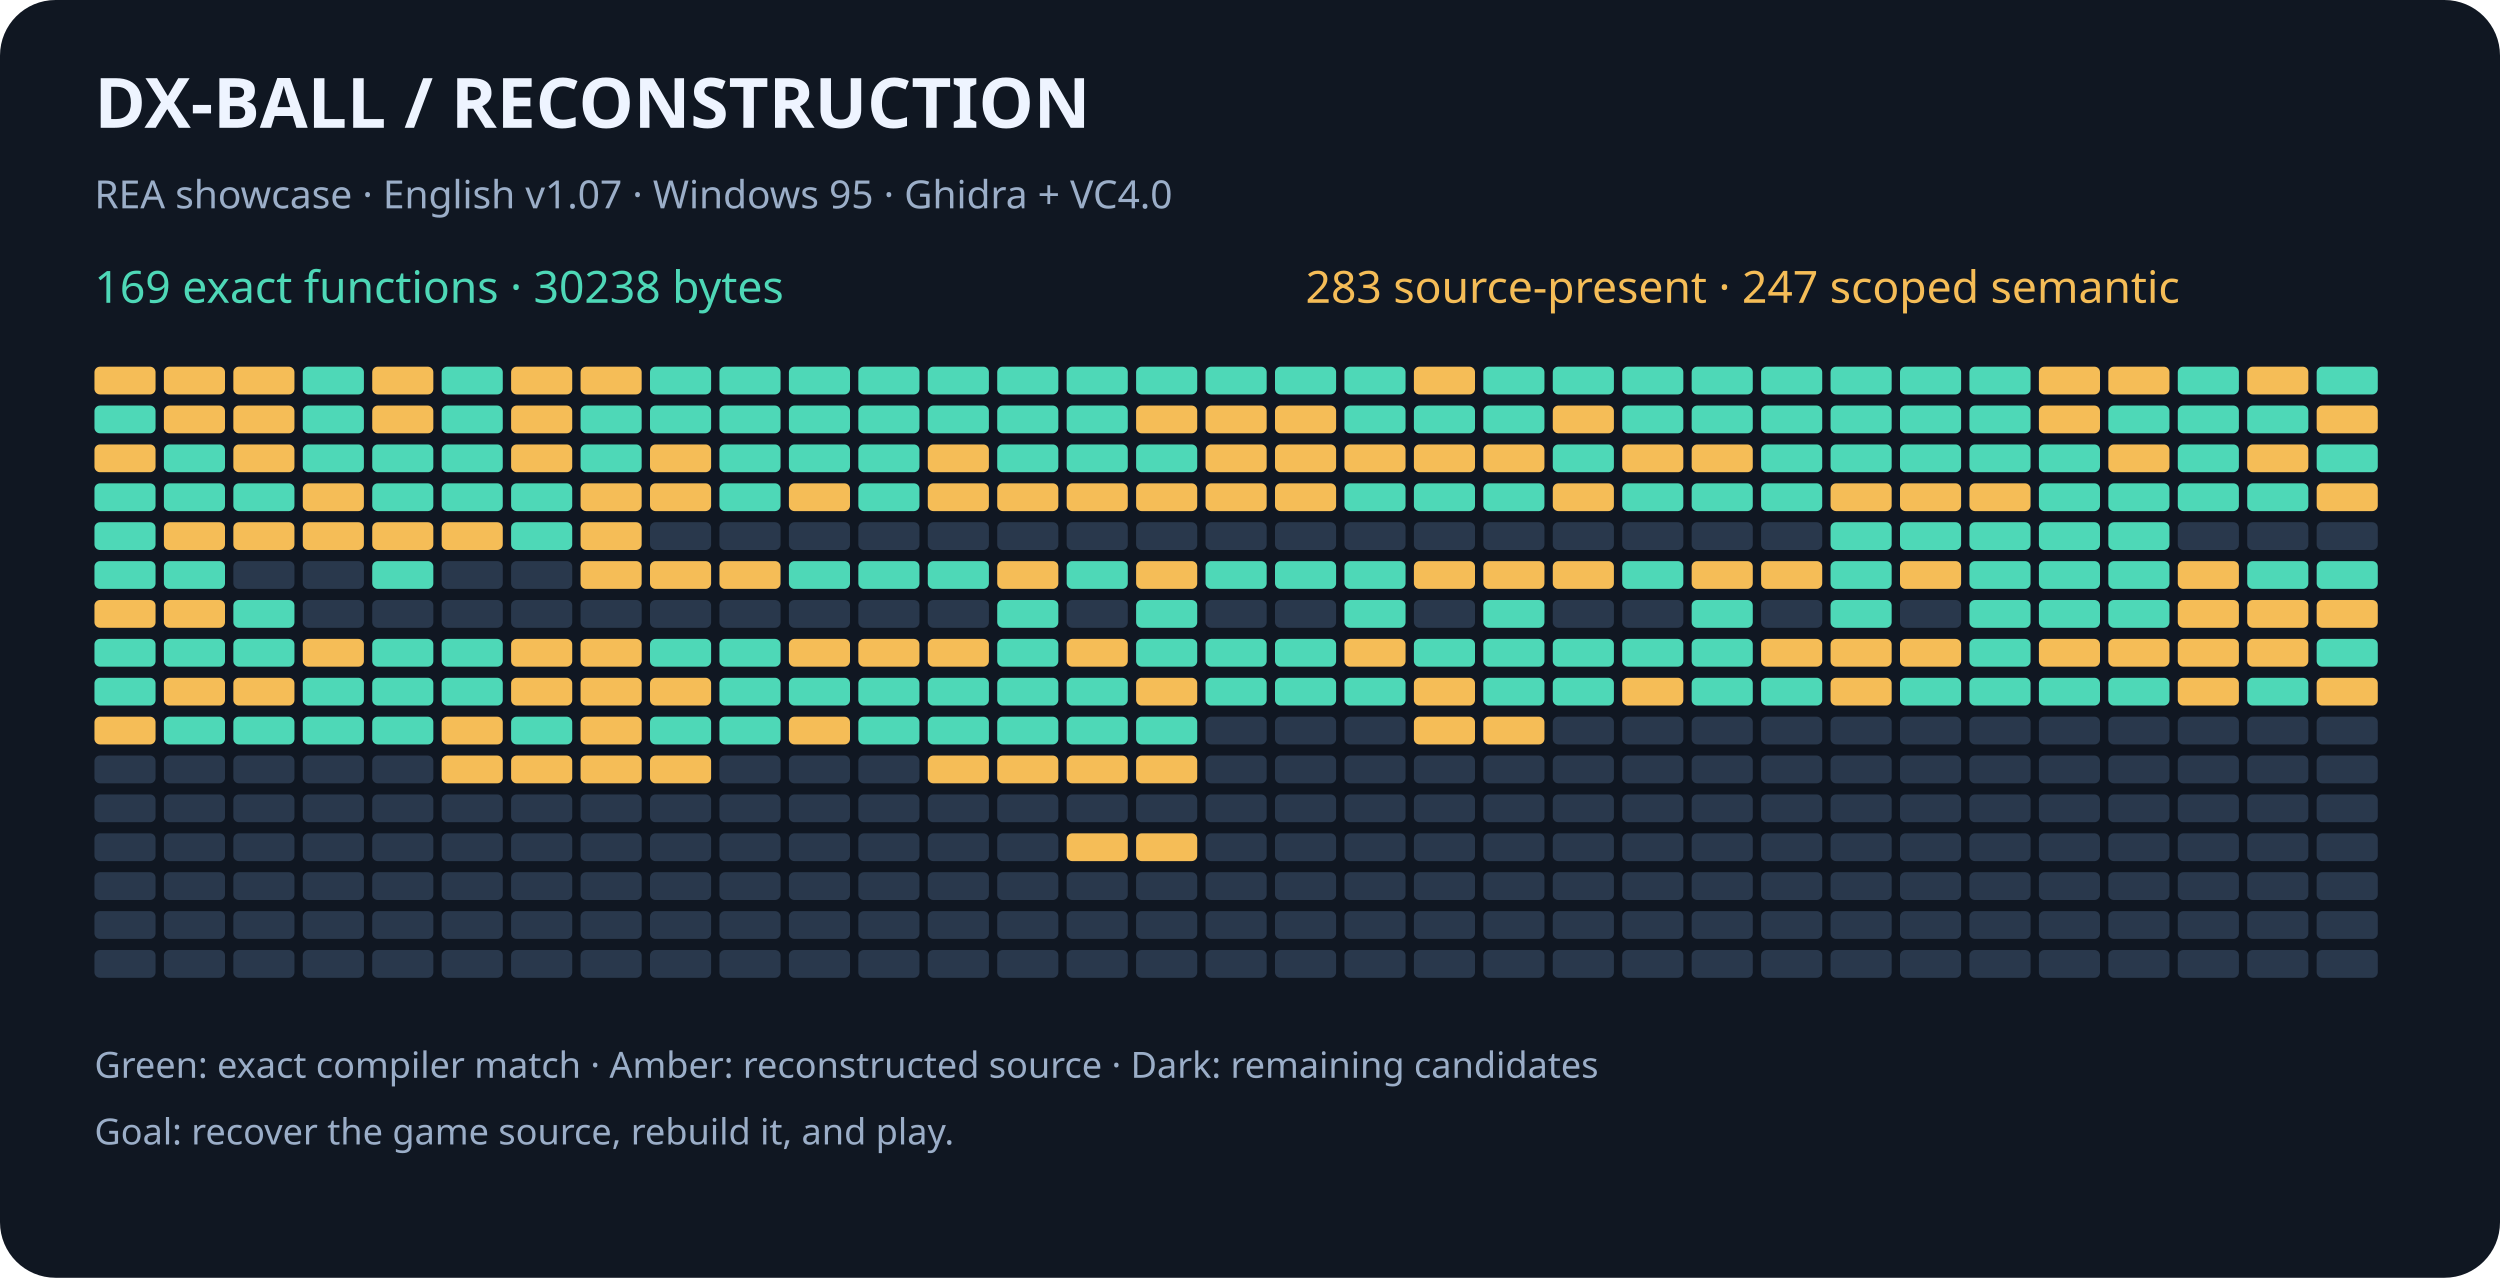
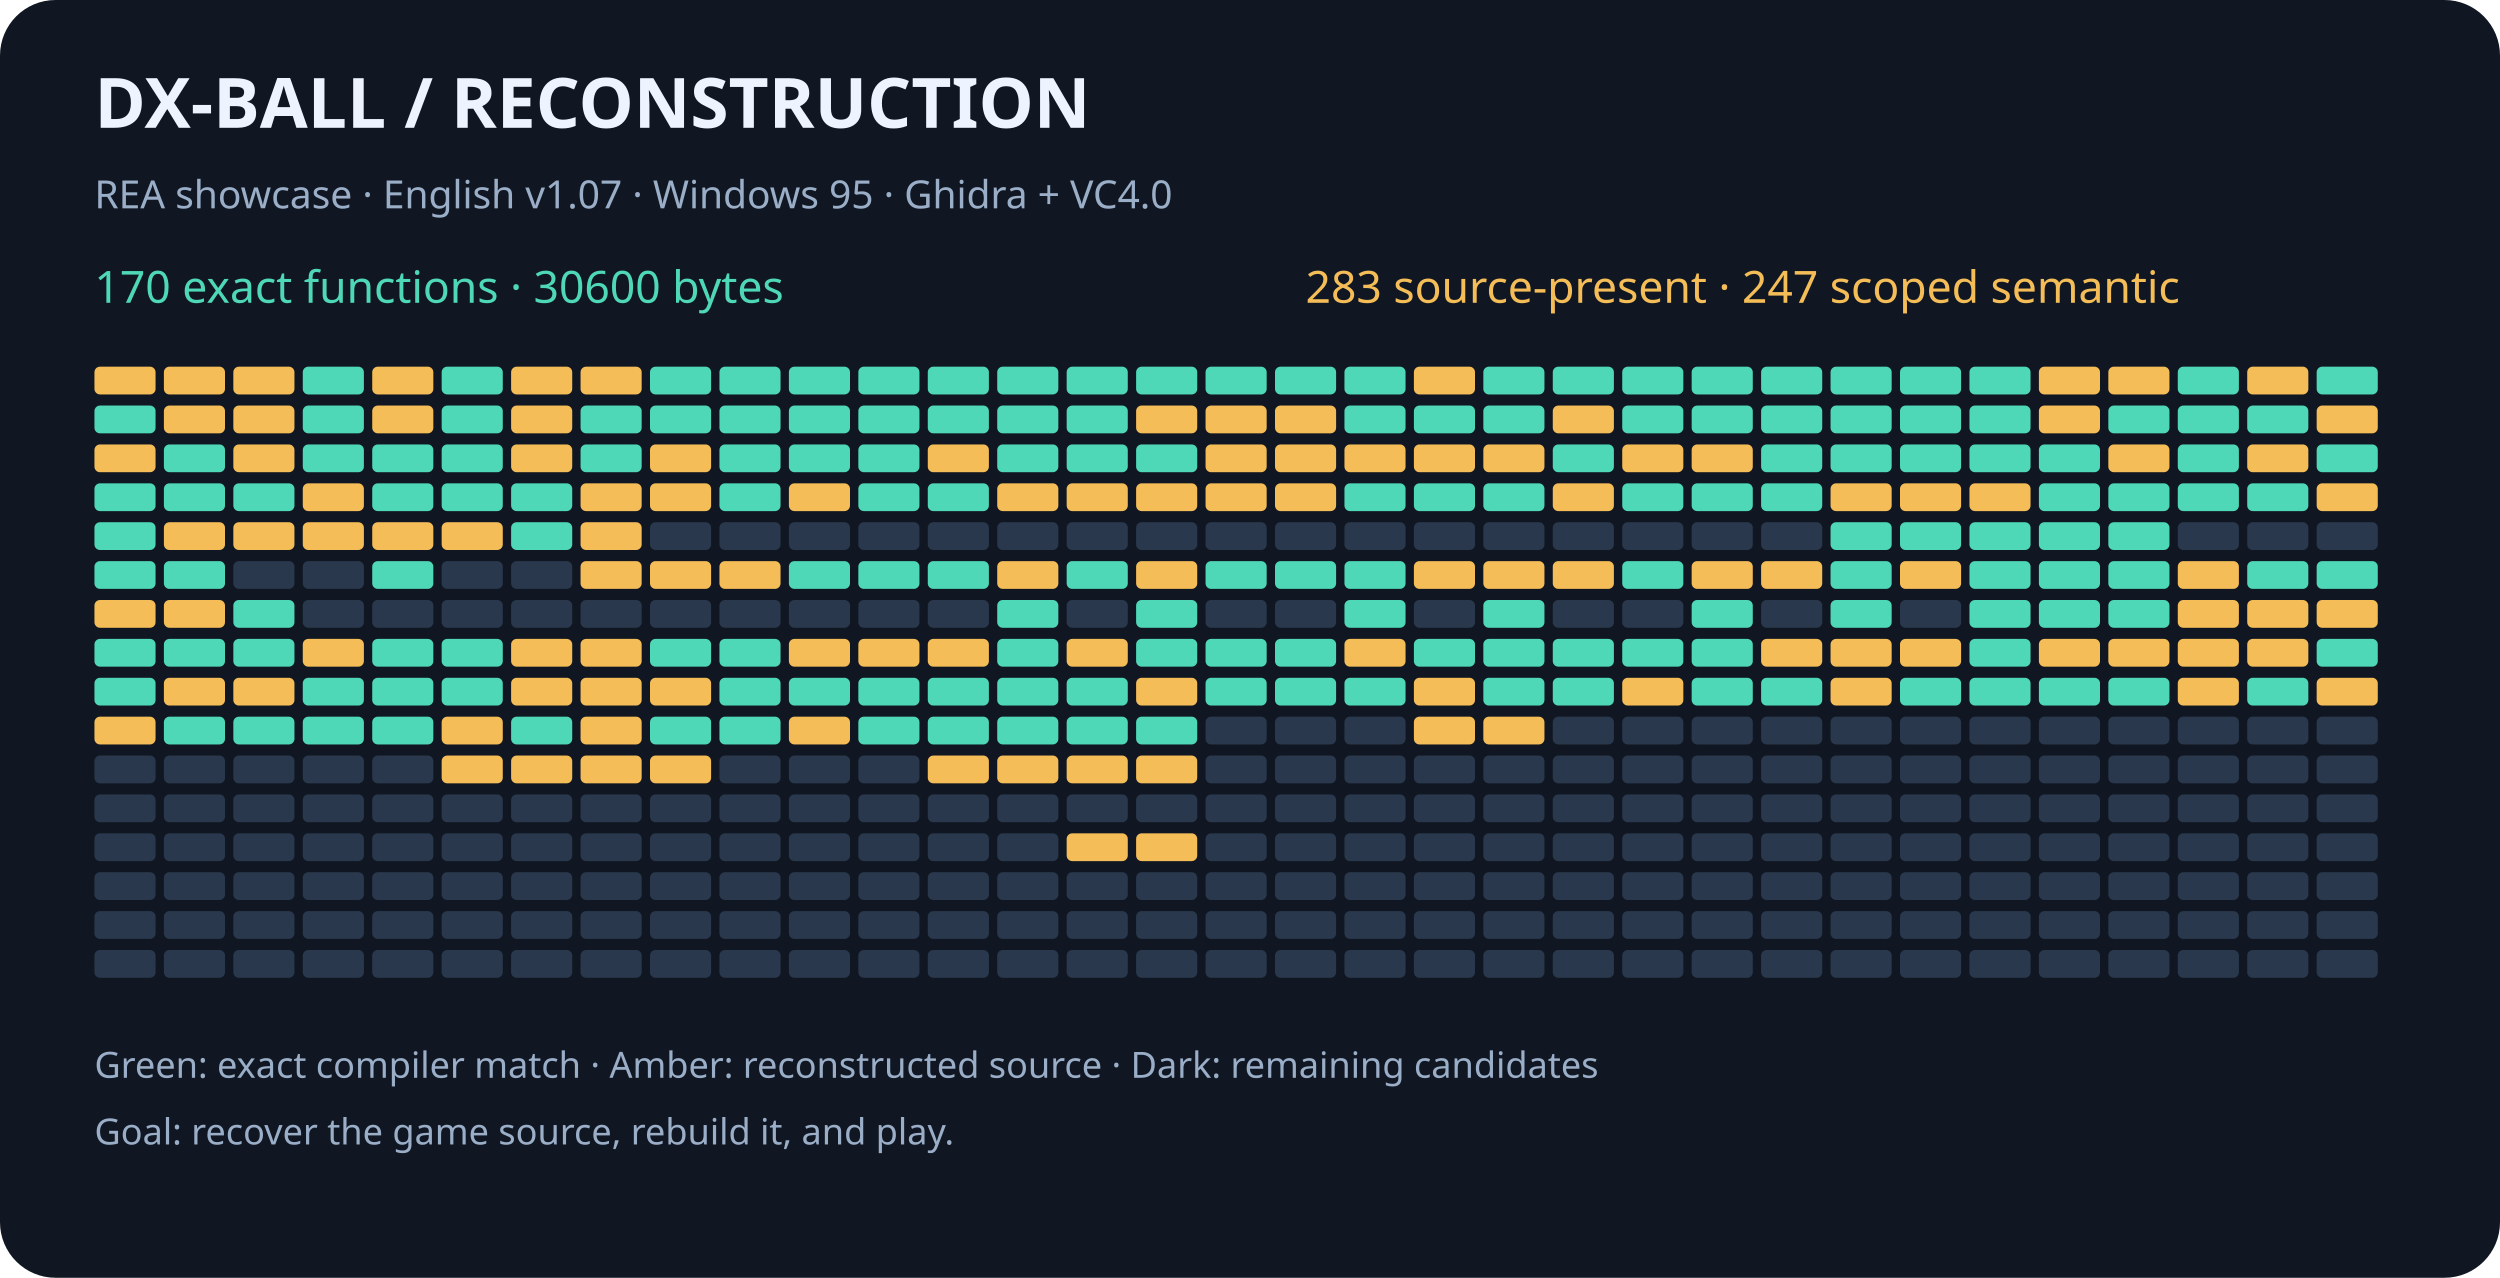
<svg xmlns="http://www.w3.org/2000/svg" width="900" height="460" viewBox="0 0 900 460" role="img" aria-labelledby="title desc">
  <rect width="900" height="460" rx="20" fill="#101722" />
  <g font-family="sans-serif">
    <text x="34" y="46" fill="#eef4ff" font-size="25" font-weight="bold">DX-BALL  /  RECONSTRUCTION</text>
    <text x="34" y="75" fill="#9baec8" font-size="14">REA showcase · English v1.07 · Windows 95 · Ghidra + VC4.0</text>
-     <text x="34" y="109" fill="#4ed8b7" font-size="16">169 exact functions · 30238 bytes</text>
+     <text x="34" y="109" fill="#4ed8b7" font-size="16">170 exact functions · 30600 bytes</text>
    <text x="470" y="109" fill="#f5bd57" font-size="16">283 source-present · 247 scoped semantic</text>
    <rect x="34" y="132" width="22" height="10" rx="2" fill="#f5bd57" />
    <rect x="59" y="132" width="22" height="10" rx="2" fill="#f5bd57" />
    <rect x="84" y="132" width="22" height="10" rx="2" fill="#f5bd57" />
    <rect x="109" y="132" width="22" height="10" rx="2" fill="#4ed8b7" />
    <rect x="134" y="132" width="22" height="10" rx="2" fill="#f5bd57" />
    <rect x="159" y="132" width="22" height="10" rx="2" fill="#4ed8b7" />
    <rect x="184" y="132" width="22" height="10" rx="2" fill="#f5bd57" />
    <rect x="209" y="132" width="22" height="10" rx="2" fill="#f5bd57" />
    <rect x="234" y="132" width="22" height="10" rx="2" fill="#4ed8b7" />
    <rect x="259" y="132" width="22" height="10" rx="2" fill="#4ed8b7" />
    <rect x="284" y="132" width="22" height="10" rx="2" fill="#4ed8b7" />
    <rect x="309" y="132" width="22" height="10" rx="2" fill="#4ed8b7" />
    <rect x="334" y="132" width="22" height="10" rx="2" fill="#4ed8b7" />
    <rect x="359" y="132" width="22" height="10" rx="2" fill="#4ed8b7" />
    <rect x="384" y="132" width="22" height="10" rx="2" fill="#4ed8b7" />
    <rect x="409" y="132" width="22" height="10" rx="2" fill="#4ed8b7" />
    <rect x="434" y="132" width="22" height="10" rx="2" fill="#4ed8b7" />
    <rect x="459" y="132" width="22" height="10" rx="2" fill="#4ed8b7" />
    <rect x="484" y="132" width="22" height="10" rx="2" fill="#4ed8b7" />
    <rect x="509" y="132" width="22" height="10" rx="2" fill="#f5bd57" />
    <rect x="534" y="132" width="22" height="10" rx="2" fill="#4ed8b7" />
    <rect x="559" y="132" width="22" height="10" rx="2" fill="#4ed8b7" />
    <rect x="584" y="132" width="22" height="10" rx="2" fill="#4ed8b7" />
    <rect x="609" y="132" width="22" height="10" rx="2" fill="#4ed8b7" />
    <rect x="634" y="132" width="22" height="10" rx="2" fill="#4ed8b7" />
    <rect x="659" y="132" width="22" height="10" rx="2" fill="#4ed8b7" />
    <rect x="684" y="132" width="22" height="10" rx="2" fill="#4ed8b7" />
    <rect x="709" y="132" width="22" height="10" rx="2" fill="#4ed8b7" />
    <rect x="734" y="132" width="22" height="10" rx="2" fill="#f5bd57" />
    <rect x="759" y="132" width="22" height="10" rx="2" fill="#f5bd57" />
    <rect x="784" y="132" width="22" height="10" rx="2" fill="#4ed8b7" />
    <rect x="809" y="132" width="22" height="10" rx="2" fill="#f5bd57" />
    <rect x="834" y="132" width="22" height="10" rx="2" fill="#4ed8b7" />
    <rect x="34" y="146" width="22" height="10" rx="2" fill="#4ed8b7" />
    <rect x="59" y="146" width="22" height="10" rx="2" fill="#f5bd57" />
    <rect x="84" y="146" width="22" height="10" rx="2" fill="#f5bd57" />
    <rect x="109" y="146" width="22" height="10" rx="2" fill="#4ed8b7" />
    <rect x="134" y="146" width="22" height="10" rx="2" fill="#f5bd57" />
    <rect x="159" y="146" width="22" height="10" rx="2" fill="#4ed8b7" />
    <rect x="184" y="146" width="22" height="10" rx="2" fill="#f5bd57" />
    <rect x="209" y="146" width="22" height="10" rx="2" fill="#4ed8b7" />
    <rect x="234" y="146" width="22" height="10" rx="2" fill="#4ed8b7" />
    <rect x="259" y="146" width="22" height="10" rx="2" fill="#4ed8b7" />
    <rect x="284" y="146" width="22" height="10" rx="2" fill="#4ed8b7" />
    <rect x="309" y="146" width="22" height="10" rx="2" fill="#4ed8b7" />
    <rect x="334" y="146" width="22" height="10" rx="2" fill="#4ed8b7" />
    <rect x="359" y="146" width="22" height="10" rx="2" fill="#4ed8b7" />
    <rect x="384" y="146" width="22" height="10" rx="2" fill="#4ed8b7" />
    <rect x="409" y="146" width="22" height="10" rx="2" fill="#f5bd57" />
    <rect x="434" y="146" width="22" height="10" rx="2" fill="#f5bd57" />
    <rect x="459" y="146" width="22" height="10" rx="2" fill="#f5bd57" />
    <rect x="484" y="146" width="22" height="10" rx="2" fill="#4ed8b7" />
    <rect x="509" y="146" width="22" height="10" rx="2" fill="#4ed8b7" />
    <rect x="534" y="146" width="22" height="10" rx="2" fill="#4ed8b7" />
    <rect x="559" y="146" width="22" height="10" rx="2" fill="#f5bd57" />
    <rect x="584" y="146" width="22" height="10" rx="2" fill="#4ed8b7" />
    <rect x="609" y="146" width="22" height="10" rx="2" fill="#4ed8b7" />
    <rect x="634" y="146" width="22" height="10" rx="2" fill="#4ed8b7" />
    <rect x="659" y="146" width="22" height="10" rx="2" fill="#4ed8b7" />
    <rect x="684" y="146" width="22" height="10" rx="2" fill="#4ed8b7" />
    <rect x="709" y="146" width="22" height="10" rx="2" fill="#4ed8b7" />
    <rect x="734" y="146" width="22" height="10" rx="2" fill="#f5bd57" />
    <rect x="759" y="146" width="22" height="10" rx="2" fill="#4ed8b7" />
    <rect x="784" y="146" width="22" height="10" rx="2" fill="#4ed8b7" />
    <rect x="809" y="146" width="22" height="10" rx="2" fill="#4ed8b7" />
    <rect x="834" y="146" width="22" height="10" rx="2" fill="#f5bd57" />
    <rect x="34" y="160" width="22" height="10" rx="2" fill="#f5bd57" />
    <rect x="59" y="160" width="22" height="10" rx="2" fill="#4ed8b7" />
    <rect x="84" y="160" width="22" height="10" rx="2" fill="#f5bd57" />
    <rect x="109" y="160" width="22" height="10" rx="2" fill="#4ed8b7" />
    <rect x="134" y="160" width="22" height="10" rx="2" fill="#4ed8b7" />
    <rect x="159" y="160" width="22" height="10" rx="2" fill="#4ed8b7" />
    <rect x="184" y="160" width="22" height="10" rx="2" fill="#f5bd57" />
    <rect x="209" y="160" width="22" height="10" rx="2" fill="#4ed8b7" />
    <rect x="234" y="160" width="22" height="10" rx="2" fill="#f5bd57" />
    <rect x="259" y="160" width="22" height="10" rx="2" fill="#4ed8b7" />
    <rect x="284" y="160" width="22" height="10" rx="2" fill="#4ed8b7" />
    <rect x="309" y="160" width="22" height="10" rx="2" fill="#4ed8b7" />
    <rect x="334" y="160" width="22" height="10" rx="2" fill="#f5bd57" />
    <rect x="359" y="160" width="22" height="10" rx="2" fill="#4ed8b7" />
    <rect x="384" y="160" width="22" height="10" rx="2" fill="#4ed8b7" />
    <rect x="409" y="160" width="22" height="10" rx="2" fill="#4ed8b7" />
    <rect x="434" y="160" width="22" height="10" rx="2" fill="#f5bd57" />
    <rect x="459" y="160" width="22" height="10" rx="2" fill="#f5bd57" />
    <rect x="484" y="160" width="22" height="10" rx="2" fill="#f5bd57" />
    <rect x="509" y="160" width="22" height="10" rx="2" fill="#f5bd57" />
    <rect x="534" y="160" width="22" height="10" rx="2" fill="#f5bd57" />
    <rect x="559" y="160" width="22" height="10" rx="2" fill="#4ed8b7" />
    <rect x="584" y="160" width="22" height="10" rx="2" fill="#f5bd57" />
    <rect x="609" y="160" width="22" height="10" rx="2" fill="#f5bd57" />
    <rect x="634" y="160" width="22" height="10" rx="2" fill="#4ed8b7" />
    <rect x="659" y="160" width="22" height="10" rx="2" fill="#4ed8b7" />
    <rect x="684" y="160" width="22" height="10" rx="2" fill="#4ed8b7" />
    <rect x="709" y="160" width="22" height="10" rx="2" fill="#4ed8b7" />
    <rect x="734" y="160" width="22" height="10" rx="2" fill="#4ed8b7" />
    <rect x="759" y="160" width="22" height="10" rx="2" fill="#f5bd57" />
    <rect x="784" y="160" width="22" height="10" rx="2" fill="#4ed8b7" />
    <rect x="809" y="160" width="22" height="10" rx="2" fill="#f5bd57" />
    <rect x="834" y="160" width="22" height="10" rx="2" fill="#4ed8b7" />
    <rect x="34" y="174" width="22" height="10" rx="2" fill="#4ed8b7" />
    <rect x="59" y="174" width="22" height="10" rx="2" fill="#4ed8b7" />
    <rect x="84" y="174" width="22" height="10" rx="2" fill="#4ed8b7" />
    <rect x="109" y="174" width="22" height="10" rx="2" fill="#f5bd57" />
    <rect x="134" y="174" width="22" height="10" rx="2" fill="#4ed8b7" />
    <rect x="159" y="174" width="22" height="10" rx="2" fill="#4ed8b7" />
    <rect x="184" y="174" width="22" height="10" rx="2" fill="#4ed8b7" />
    <rect x="209" y="174" width="22" height="10" rx="2" fill="#f5bd57" />
    <rect x="234" y="174" width="22" height="10" rx="2" fill="#f5bd57" />
    <rect x="259" y="174" width="22" height="10" rx="2" fill="#4ed8b7" />
    <rect x="284" y="174" width="22" height="10" rx="2" fill="#f5bd57" />
    <rect x="309" y="174" width="22" height="10" rx="2" fill="#4ed8b7" />
-     <rect x="334" y="174" width="22" height="10" rx="2" fill="#f5bd57" />
+     <rect x="334" y="174" width="22" height="10" rx="2" fill="#4ed8b7" />
    <rect x="359" y="174" width="22" height="10" rx="2" fill="#f5bd57" />
    <rect x="384" y="174" width="22" height="10" rx="2" fill="#f5bd57" />
    <rect x="409" y="174" width="22" height="10" rx="2" fill="#f5bd57" />
    <rect x="434" y="174" width="22" height="10" rx="2" fill="#f5bd57" />
    <rect x="459" y="174" width="22" height="10" rx="2" fill="#f5bd57" />
    <rect x="484" y="174" width="22" height="10" rx="2" fill="#4ed8b7" />
    <rect x="509" y="174" width="22" height="10" rx="2" fill="#4ed8b7" />
    <rect x="534" y="174" width="22" height="10" rx="2" fill="#4ed8b7" />
    <rect x="559" y="174" width="22" height="10" rx="2" fill="#f5bd57" />
    <rect x="584" y="174" width="22" height="10" rx="2" fill="#4ed8b7" />
    <rect x="609" y="174" width="22" height="10" rx="2" fill="#4ed8b7" />
    <rect x="634" y="174" width="22" height="10" rx="2" fill="#4ed8b7" />
    <rect x="659" y="174" width="22" height="10" rx="2" fill="#f5bd57" />
    <rect x="684" y="174" width="22" height="10" rx="2" fill="#f5bd57" />
    <rect x="709" y="174" width="22" height="10" rx="2" fill="#f5bd57" />
    <rect x="734" y="174" width="22" height="10" rx="2" fill="#4ed8b7" />
    <rect x="759" y="174" width="22" height="10" rx="2" fill="#4ed8b7" />
    <rect x="784" y="174" width="22" height="10" rx="2" fill="#4ed8b7" />
    <rect x="809" y="174" width="22" height="10" rx="2" fill="#4ed8b7" />
    <rect x="834" y="174" width="22" height="10" rx="2" fill="#f5bd57" />
    <rect x="34" y="188" width="22" height="10" rx="2" fill="#4ed8b7" />
    <rect x="59" y="188" width="22" height="10" rx="2" fill="#f5bd57" />
    <rect x="84" y="188" width="22" height="10" rx="2" fill="#f5bd57" />
    <rect x="109" y="188" width="22" height="10" rx="2" fill="#f5bd57" />
    <rect x="134" y="188" width="22" height="10" rx="2" fill="#f5bd57" />
    <rect x="159" y="188" width="22" height="10" rx="2" fill="#f5bd57" />
    <rect x="184" y="188" width="22" height="10" rx="2" fill="#4ed8b7" />
    <rect x="209" y="188" width="22" height="10" rx="2" fill="#f5bd57" />
    <rect x="234" y="188" width="22" height="10" rx="2" fill="#29384c" />
    <rect x="259" y="188" width="22" height="10" rx="2" fill="#29384c" />
    <rect x="284" y="188" width="22" height="10" rx="2" fill="#29384c" />
    <rect x="309" y="188" width="22" height="10" rx="2" fill="#29384c" />
    <rect x="334" y="188" width="22" height="10" rx="2" fill="#29384c" />
    <rect x="359" y="188" width="22" height="10" rx="2" fill="#29384c" />
    <rect x="384" y="188" width="22" height="10" rx="2" fill="#29384c" />
    <rect x="409" y="188" width="22" height="10" rx="2" fill="#29384c" />
    <rect x="434" y="188" width="22" height="10" rx="2" fill="#29384c" />
    <rect x="459" y="188" width="22" height="10" rx="2" fill="#29384c" />
    <rect x="484" y="188" width="22" height="10" rx="2" fill="#29384c" />
    <rect x="509" y="188" width="22" height="10" rx="2" fill="#29384c" />
    <rect x="534" y="188" width="22" height="10" rx="2" fill="#29384c" />
    <rect x="559" y="188" width="22" height="10" rx="2" fill="#29384c" />
    <rect x="584" y="188" width="22" height="10" rx="2" fill="#29384c" />
    <rect x="609" y="188" width="22" height="10" rx="2" fill="#29384c" />
    <rect x="634" y="188" width="22" height="10" rx="2" fill="#29384c" />
    <rect x="659" y="188" width="22" height="10" rx="2" fill="#4ed8b7" />
    <rect x="684" y="188" width="22" height="10" rx="2" fill="#4ed8b7" />
    <rect x="709" y="188" width="22" height="10" rx="2" fill="#4ed8b7" />
    <rect x="734" y="188" width="22" height="10" rx="2" fill="#4ed8b7" />
    <rect x="759" y="188" width="22" height="10" rx="2" fill="#4ed8b7" />
    <rect x="784" y="188" width="22" height="10" rx="2" fill="#29384c" />
    <rect x="809" y="188" width="22" height="10" rx="2" fill="#29384c" />
    <rect x="834" y="188" width="22" height="10" rx="2" fill="#29384c" />
    <rect x="34" y="202" width="22" height="10" rx="2" fill="#4ed8b7" />
    <rect x="59" y="202" width="22" height="10" rx="2" fill="#4ed8b7" />
    <rect x="84" y="202" width="22" height="10" rx="2" fill="#29384c" />
    <rect x="109" y="202" width="22" height="10" rx="2" fill="#29384c" />
    <rect x="134" y="202" width="22" height="10" rx="2" fill="#4ed8b7" />
    <rect x="159" y="202" width="22" height="10" rx="2" fill="#29384c" />
    <rect x="184" y="202" width="22" height="10" rx="2" fill="#29384c" />
    <rect x="209" y="202" width="22" height="10" rx="2" fill="#f5bd57" />
    <rect x="234" y="202" width="22" height="10" rx="2" fill="#f5bd57" />
    <rect x="259" y="202" width="22" height="10" rx="2" fill="#f5bd57" />
    <rect x="284" y="202" width="22" height="10" rx="2" fill="#4ed8b7" />
    <rect x="309" y="202" width="22" height="10" rx="2" fill="#4ed8b7" />
    <rect x="334" y="202" width="22" height="10" rx="2" fill="#4ed8b7" />
    <rect x="359" y="202" width="22" height="10" rx="2" fill="#f5bd57" />
    <rect x="384" y="202" width="22" height="10" rx="2" fill="#4ed8b7" />
    <rect x="409" y="202" width="22" height="10" rx="2" fill="#f5bd57" />
    <rect x="434" y="202" width="22" height="10" rx="2" fill="#4ed8b7" />
    <rect x="459" y="202" width="22" height="10" rx="2" fill="#4ed8b7" />
    <rect x="484" y="202" width="22" height="10" rx="2" fill="#4ed8b7" />
    <rect x="509" y="202" width="22" height="10" rx="2" fill="#f5bd57" />
    <rect x="534" y="202" width="22" height="10" rx="2" fill="#f5bd57" />
    <rect x="559" y="202" width="22" height="10" rx="2" fill="#f5bd57" />
    <rect x="584" y="202" width="22" height="10" rx="2" fill="#4ed8b7" />
    <rect x="609" y="202" width="22" height="10" rx="2" fill="#f5bd57" />
    <rect x="634" y="202" width="22" height="10" rx="2" fill="#f5bd57" />
    <rect x="659" y="202" width="22" height="10" rx="2" fill="#4ed8b7" />
    <rect x="684" y="202" width="22" height="10" rx="2" fill="#f5bd57" />
    <rect x="709" y="202" width="22" height="10" rx="2" fill="#4ed8b7" />
    <rect x="734" y="202" width="22" height="10" rx="2" fill="#4ed8b7" />
    <rect x="759" y="202" width="22" height="10" rx="2" fill="#4ed8b7" />
    <rect x="784" y="202" width="22" height="10" rx="2" fill="#f5bd57" />
    <rect x="809" y="202" width="22" height="10" rx="2" fill="#4ed8b7" />
    <rect x="834" y="202" width="22" height="10" rx="2" fill="#4ed8b7" />
    <rect x="34" y="216" width="22" height="10" rx="2" fill="#f5bd57" />
    <rect x="59" y="216" width="22" height="10" rx="2" fill="#f5bd57" />
    <rect x="84" y="216" width="22" height="10" rx="2" fill="#4ed8b7" />
    <rect x="109" y="216" width="22" height="10" rx="2" fill="#29384c" />
    <rect x="134" y="216" width="22" height="10" rx="2" fill="#29384c" />
    <rect x="159" y="216" width="22" height="10" rx="2" fill="#29384c" />
    <rect x="184" y="216" width="22" height="10" rx="2" fill="#29384c" />
    <rect x="209" y="216" width="22" height="10" rx="2" fill="#29384c" />
    <rect x="234" y="216" width="22" height="10" rx="2" fill="#29384c" />
    <rect x="259" y="216" width="22" height="10" rx="2" fill="#29384c" />
    <rect x="284" y="216" width="22" height="10" rx="2" fill="#29384c" />
    <rect x="309" y="216" width="22" height="10" rx="2" fill="#29384c" />
    <rect x="334" y="216" width="22" height="10" rx="2" fill="#29384c" />
    <rect x="359" y="216" width="22" height="10" rx="2" fill="#4ed8b7" />
    <rect x="384" y="216" width="22" height="10" rx="2" fill="#29384c" />
    <rect x="409" y="216" width="22" height="10" rx="2" fill="#4ed8b7" />
    <rect x="434" y="216" width="22" height="10" rx="2" fill="#29384c" />
    <rect x="459" y="216" width="22" height="10" rx="2" fill="#29384c" />
    <rect x="484" y="216" width="22" height="10" rx="2" fill="#4ed8b7" />
    <rect x="509" y="216" width="22" height="10" rx="2" fill="#29384c" />
    <rect x="534" y="216" width="22" height="10" rx="2" fill="#4ed8b7" />
    <rect x="559" y="216" width="22" height="10" rx="2" fill="#29384c" />
    <rect x="584" y="216" width="22" height="10" rx="2" fill="#29384c" />
    <rect x="609" y="216" width="22" height="10" rx="2" fill="#4ed8b7" />
    <rect x="634" y="216" width="22" height="10" rx="2" fill="#29384c" />
    <rect x="659" y="216" width="22" height="10" rx="2" fill="#4ed8b7" />
    <rect x="684" y="216" width="22" height="10" rx="2" fill="#29384c" />
    <rect x="709" y="216" width="22" height="10" rx="2" fill="#4ed8b7" />
    <rect x="734" y="216" width="22" height="10" rx="2" fill="#4ed8b7" />
    <rect x="759" y="216" width="22" height="10" rx="2" fill="#4ed8b7" />
    <rect x="784" y="216" width="22" height="10" rx="2" fill="#f5bd57" />
    <rect x="809" y="216" width="22" height="10" rx="2" fill="#f5bd57" />
    <rect x="834" y="216" width="22" height="10" rx="2" fill="#f5bd57" />
    <rect x="34" y="230" width="22" height="10" rx="2" fill="#4ed8b7" />
    <rect x="59" y="230" width="22" height="10" rx="2" fill="#4ed8b7" />
    <rect x="84" y="230" width="22" height="10" rx="2" fill="#4ed8b7" />
    <rect x="109" y="230" width="22" height="10" rx="2" fill="#f5bd57" />
    <rect x="134" y="230" width="22" height="10" rx="2" fill="#4ed8b7" />
    <rect x="159" y="230" width="22" height="10" rx="2" fill="#4ed8b7" />
    <rect x="184" y="230" width="22" height="10" rx="2" fill="#f5bd57" />
    <rect x="209" y="230" width="22" height="10" rx="2" fill="#f5bd57" />
    <rect x="234" y="230" width="22" height="10" rx="2" fill="#4ed8b7" />
    <rect x="259" y="230" width="22" height="10" rx="2" fill="#4ed8b7" />
    <rect x="284" y="230" width="22" height="10" rx="2" fill="#f5bd57" />
    <rect x="309" y="230" width="22" height="10" rx="2" fill="#f5bd57" />
    <rect x="334" y="230" width="22" height="10" rx="2" fill="#f5bd57" />
    <rect x="359" y="230" width="22" height="10" rx="2" fill="#4ed8b7" />
    <rect x="384" y="230" width="22" height="10" rx="2" fill="#f5bd57" />
    <rect x="409" y="230" width="22" height="10" rx="2" fill="#4ed8b7" />
    <rect x="434" y="230" width="22" height="10" rx="2" fill="#4ed8b7" />
    <rect x="459" y="230" width="22" height="10" rx="2" fill="#4ed8b7" />
    <rect x="484" y="230" width="22" height="10" rx="2" fill="#f5bd57" />
    <rect x="509" y="230" width="22" height="10" rx="2" fill="#4ed8b7" />
    <rect x="534" y="230" width="22" height="10" rx="2" fill="#4ed8b7" />
    <rect x="559" y="230" width="22" height="10" rx="2" fill="#4ed8b7" />
    <rect x="584" y="230" width="22" height="10" rx="2" fill="#4ed8b7" />
    <rect x="609" y="230" width="22" height="10" rx="2" fill="#4ed8b7" />
    <rect x="634" y="230" width="22" height="10" rx="2" fill="#f5bd57" />
    <rect x="659" y="230" width="22" height="10" rx="2" fill="#f5bd57" />
    <rect x="684" y="230" width="22" height="10" rx="2" fill="#f5bd57" />
    <rect x="709" y="230" width="22" height="10" rx="2" fill="#4ed8b7" />
    <rect x="734" y="230" width="22" height="10" rx="2" fill="#f5bd57" />
    <rect x="759" y="230" width="22" height="10" rx="2" fill="#f5bd57" />
    <rect x="784" y="230" width="22" height="10" rx="2" fill="#f5bd57" />
    <rect x="809" y="230" width="22" height="10" rx="2" fill="#f5bd57" />
    <rect x="834" y="230" width="22" height="10" rx="2" fill="#4ed8b7" />
    <rect x="34" y="244" width="22" height="10" rx="2" fill="#4ed8b7" />
    <rect x="59" y="244" width="22" height="10" rx="2" fill="#f5bd57" />
    <rect x="84" y="244" width="22" height="10" rx="2" fill="#f5bd57" />
    <rect x="109" y="244" width="22" height="10" rx="2" fill="#4ed8b7" />
    <rect x="134" y="244" width="22" height="10" rx="2" fill="#4ed8b7" />
    <rect x="159" y="244" width="22" height="10" rx="2" fill="#4ed8b7" />
    <rect x="184" y="244" width="22" height="10" rx="2" fill="#f5bd57" />
    <rect x="209" y="244" width="22" height="10" rx="2" fill="#f5bd57" />
    <rect x="234" y="244" width="22" height="10" rx="2" fill="#f5bd57" />
    <rect x="259" y="244" width="22" height="10" rx="2" fill="#4ed8b7" />
    <rect x="284" y="244" width="22" height="10" rx="2" fill="#4ed8b7" />
    <rect x="309" y="244" width="22" height="10" rx="2" fill="#4ed8b7" />
    <rect x="334" y="244" width="22" height="10" rx="2" fill="#4ed8b7" />
    <rect x="359" y="244" width="22" height="10" rx="2" fill="#4ed8b7" />
    <rect x="384" y="244" width="22" height="10" rx="2" fill="#4ed8b7" />
    <rect x="409" y="244" width="22" height="10" rx="2" fill="#f5bd57" />
    <rect x="434" y="244" width="22" height="10" rx="2" fill="#4ed8b7" />
    <rect x="459" y="244" width="22" height="10" rx="2" fill="#4ed8b7" />
    <rect x="484" y="244" width="22" height="10" rx="2" fill="#4ed8b7" />
    <rect x="509" y="244" width="22" height="10" rx="2" fill="#f5bd57" />
    <rect x="534" y="244" width="22" height="10" rx="2" fill="#4ed8b7" />
    <rect x="559" y="244" width="22" height="10" rx="2" fill="#4ed8b7" />
    <rect x="584" y="244" width="22" height="10" rx="2" fill="#f5bd57" />
    <rect x="609" y="244" width="22" height="10" rx="2" fill="#4ed8b7" />
    <rect x="634" y="244" width="22" height="10" rx="2" fill="#4ed8b7" />
    <rect x="659" y="244" width="22" height="10" rx="2" fill="#f5bd57" />
    <rect x="684" y="244" width="22" height="10" rx="2" fill="#4ed8b7" />
    <rect x="709" y="244" width="22" height="10" rx="2" fill="#4ed8b7" />
    <rect x="734" y="244" width="22" height="10" rx="2" fill="#4ed8b7" />
    <rect x="759" y="244" width="22" height="10" rx="2" fill="#4ed8b7" />
    <rect x="784" y="244" width="22" height="10" rx="2" fill="#f5bd57" />
    <rect x="809" y="244" width="22" height="10" rx="2" fill="#4ed8b7" />
    <rect x="834" y="244" width="22" height="10" rx="2" fill="#f5bd57" />
    <rect x="34" y="258" width="22" height="10" rx="2" fill="#f5bd57" />
    <rect x="59" y="258" width="22" height="10" rx="2" fill="#4ed8b7" />
    <rect x="84" y="258" width="22" height="10" rx="2" fill="#4ed8b7" />
    <rect x="109" y="258" width="22" height="10" rx="2" fill="#4ed8b7" />
    <rect x="134" y="258" width="22" height="10" rx="2" fill="#4ed8b7" />
    <rect x="159" y="258" width="22" height="10" rx="2" fill="#f5bd57" />
    <rect x="184" y="258" width="22" height="10" rx="2" fill="#4ed8b7" />
    <rect x="209" y="258" width="22" height="10" rx="2" fill="#f5bd57" />
    <rect x="234" y="258" width="22" height="10" rx="2" fill="#4ed8b7" />
    <rect x="259" y="258" width="22" height="10" rx="2" fill="#4ed8b7" />
    <rect x="284" y="258" width="22" height="10" rx="2" fill="#f5bd57" />
    <rect x="309" y="258" width="22" height="10" rx="2" fill="#4ed8b7" />
    <rect x="334" y="258" width="22" height="10" rx="2" fill="#4ed8b7" />
    <rect x="359" y="258" width="22" height="10" rx="2" fill="#4ed8b7" />
    <rect x="384" y="258" width="22" height="10" rx="2" fill="#4ed8b7" />
    <rect x="409" y="258" width="22" height="10" rx="2" fill="#4ed8b7" />
    <rect x="434" y="258" width="22" height="10" rx="2" fill="#29384c" />
    <rect x="459" y="258" width="22" height="10" rx="2" fill="#29384c" />
    <rect x="484" y="258" width="22" height="10" rx="2" fill="#29384c" />
    <rect x="509" y="258" width="22" height="10" rx="2" fill="#f5bd57" />
    <rect x="534" y="258" width="22" height="10" rx="2" fill="#f5bd57" />
    <rect x="559" y="258" width="22" height="10" rx="2" fill="#29384c" />
    <rect x="584" y="258" width="22" height="10" rx="2" fill="#29384c" />
    <rect x="609" y="258" width="22" height="10" rx="2" fill="#29384c" />
    <rect x="634" y="258" width="22" height="10" rx="2" fill="#29384c" />
    <rect x="659" y="258" width="22" height="10" rx="2" fill="#29384c" />
    <rect x="684" y="258" width="22" height="10" rx="2" fill="#29384c" />
    <rect x="709" y="258" width="22" height="10" rx="2" fill="#29384c" />
    <rect x="734" y="258" width="22" height="10" rx="2" fill="#29384c" />
    <rect x="759" y="258" width="22" height="10" rx="2" fill="#29384c" />
    <rect x="784" y="258" width="22" height="10" rx="2" fill="#29384c" />
    <rect x="809" y="258" width="22" height="10" rx="2" fill="#29384c" />
    <rect x="834" y="258" width="22" height="10" rx="2" fill="#29384c" />
    <rect x="34" y="272" width="22" height="10" rx="2" fill="#29384c" />
    <rect x="59" y="272" width="22" height="10" rx="2" fill="#29384c" />
    <rect x="84" y="272" width="22" height="10" rx="2" fill="#29384c" />
    <rect x="109" y="272" width="22" height="10" rx="2" fill="#29384c" />
    <rect x="134" y="272" width="22" height="10" rx="2" fill="#29384c" />
    <rect x="159" y="272" width="22" height="10" rx="2" fill="#f5bd57" />
    <rect x="184" y="272" width="22" height="10" rx="2" fill="#f5bd57" />
    <rect x="209" y="272" width="22" height="10" rx="2" fill="#f5bd57" />
    <rect x="234" y="272" width="22" height="10" rx="2" fill="#f5bd57" />
    <rect x="259" y="272" width="22" height="10" rx="2" fill="#29384c" />
    <rect x="284" y="272" width="22" height="10" rx="2" fill="#29384c" />
    <rect x="309" y="272" width="22" height="10" rx="2" fill="#29384c" />
    <rect x="334" y="272" width="22" height="10" rx="2" fill="#f5bd57" />
    <rect x="359" y="272" width="22" height="10" rx="2" fill="#f5bd57" />
    <rect x="384" y="272" width="22" height="10" rx="2" fill="#f5bd57" />
    <rect x="409" y="272" width="22" height="10" rx="2" fill="#f5bd57" />
    <rect x="434" y="272" width="22" height="10" rx="2" fill="#29384c" />
    <rect x="459" y="272" width="22" height="10" rx="2" fill="#29384c" />
    <rect x="484" y="272" width="22" height="10" rx="2" fill="#29384c" />
    <rect x="509" y="272" width="22" height="10" rx="2" fill="#29384c" />
    <rect x="534" y="272" width="22" height="10" rx="2" fill="#29384c" />
    <rect x="559" y="272" width="22" height="10" rx="2" fill="#29384c" />
    <rect x="584" y="272" width="22" height="10" rx="2" fill="#29384c" />
    <rect x="609" y="272" width="22" height="10" rx="2" fill="#29384c" />
    <rect x="634" y="272" width="22" height="10" rx="2" fill="#29384c" />
    <rect x="659" y="272" width="22" height="10" rx="2" fill="#29384c" />
    <rect x="684" y="272" width="22" height="10" rx="2" fill="#29384c" />
    <rect x="709" y="272" width="22" height="10" rx="2" fill="#29384c" />
    <rect x="734" y="272" width="22" height="10" rx="2" fill="#29384c" />
    <rect x="759" y="272" width="22" height="10" rx="2" fill="#29384c" />
    <rect x="784" y="272" width="22" height="10" rx="2" fill="#29384c" />
    <rect x="809" y="272" width="22" height="10" rx="2" fill="#29384c" />
    <rect x="834" y="272" width="22" height="10" rx="2" fill="#29384c" />
    <rect x="34" y="286" width="22" height="10" rx="2" fill="#29384c" />
    <rect x="59" y="286" width="22" height="10" rx="2" fill="#29384c" />
    <rect x="84" y="286" width="22" height="10" rx="2" fill="#29384c" />
    <rect x="109" y="286" width="22" height="10" rx="2" fill="#29384c" />
    <rect x="134" y="286" width="22" height="10" rx="2" fill="#29384c" />
    <rect x="159" y="286" width="22" height="10" rx="2" fill="#29384c" />
    <rect x="184" y="286" width="22" height="10" rx="2" fill="#29384c" />
    <rect x="209" y="286" width="22" height="10" rx="2" fill="#29384c" />
    <rect x="234" y="286" width="22" height="10" rx="2" fill="#29384c" />
    <rect x="259" y="286" width="22" height="10" rx="2" fill="#29384c" />
    <rect x="284" y="286" width="22" height="10" rx="2" fill="#29384c" />
    <rect x="309" y="286" width="22" height="10" rx="2" fill="#29384c" />
    <rect x="334" y="286" width="22" height="10" rx="2" fill="#29384c" />
    <rect x="359" y="286" width="22" height="10" rx="2" fill="#29384c" />
    <rect x="384" y="286" width="22" height="10" rx="2" fill="#29384c" />
    <rect x="409" y="286" width="22" height="10" rx="2" fill="#29384c" />
    <rect x="434" y="286" width="22" height="10" rx="2" fill="#29384c" />
    <rect x="459" y="286" width="22" height="10" rx="2" fill="#29384c" />
    <rect x="484" y="286" width="22" height="10" rx="2" fill="#29384c" />
    <rect x="509" y="286" width="22" height="10" rx="2" fill="#29384c" />
    <rect x="534" y="286" width="22" height="10" rx="2" fill="#29384c" />
    <rect x="559" y="286" width="22" height="10" rx="2" fill="#29384c" />
    <rect x="584" y="286" width="22" height="10" rx="2" fill="#29384c" />
    <rect x="609" y="286" width="22" height="10" rx="2" fill="#29384c" />
    <rect x="634" y="286" width="22" height="10" rx="2" fill="#29384c" />
    <rect x="659" y="286" width="22" height="10" rx="2" fill="#29384c" />
    <rect x="684" y="286" width="22" height="10" rx="2" fill="#29384c" />
    <rect x="709" y="286" width="22" height="10" rx="2" fill="#29384c" />
    <rect x="734" y="286" width="22" height="10" rx="2" fill="#29384c" />
    <rect x="759" y="286" width="22" height="10" rx="2" fill="#29384c" />
    <rect x="784" y="286" width="22" height="10" rx="2" fill="#29384c" />
    <rect x="809" y="286" width="22" height="10" rx="2" fill="#29384c" />
    <rect x="834" y="286" width="22" height="10" rx="2" fill="#29384c" />
    <rect x="34" y="300" width="22" height="10" rx="2" fill="#29384c" />
    <rect x="59" y="300" width="22" height="10" rx="2" fill="#29384c" />
    <rect x="84" y="300" width="22" height="10" rx="2" fill="#29384c" />
    <rect x="109" y="300" width="22" height="10" rx="2" fill="#29384c" />
    <rect x="134" y="300" width="22" height="10" rx="2" fill="#29384c" />
    <rect x="159" y="300" width="22" height="10" rx="2" fill="#29384c" />
    <rect x="184" y="300" width="22" height="10" rx="2" fill="#29384c" />
    <rect x="209" y="300" width="22" height="10" rx="2" fill="#29384c" />
    <rect x="234" y="300" width="22" height="10" rx="2" fill="#29384c" />
    <rect x="259" y="300" width="22" height="10" rx="2" fill="#29384c" />
    <rect x="284" y="300" width="22" height="10" rx="2" fill="#29384c" />
    <rect x="309" y="300" width="22" height="10" rx="2" fill="#29384c" />
    <rect x="334" y="300" width="22" height="10" rx="2" fill="#29384c" />
    <rect x="359" y="300" width="22" height="10" rx="2" fill="#29384c" />
    <rect x="384" y="300" width="22" height="10" rx="2" fill="#f5bd57" />
    <rect x="409" y="300" width="22" height="10" rx="2" fill="#f5bd57" />
    <rect x="434" y="300" width="22" height="10" rx="2" fill="#29384c" />
    <rect x="459" y="300" width="22" height="10" rx="2" fill="#29384c" />
    <rect x="484" y="300" width="22" height="10" rx="2" fill="#29384c" />
    <rect x="509" y="300" width="22" height="10" rx="2" fill="#29384c" />
    <rect x="534" y="300" width="22" height="10" rx="2" fill="#29384c" />
    <rect x="559" y="300" width="22" height="10" rx="2" fill="#29384c" />
    <rect x="584" y="300" width="22" height="10" rx="2" fill="#29384c" />
    <rect x="609" y="300" width="22" height="10" rx="2" fill="#29384c" />
    <rect x="634" y="300" width="22" height="10" rx="2" fill="#29384c" />
    <rect x="659" y="300" width="22" height="10" rx="2" fill="#29384c" />
    <rect x="684" y="300" width="22" height="10" rx="2" fill="#29384c" />
    <rect x="709" y="300" width="22" height="10" rx="2" fill="#29384c" />
    <rect x="734" y="300" width="22" height="10" rx="2" fill="#29384c" />
    <rect x="759" y="300" width="22" height="10" rx="2" fill="#29384c" />
    <rect x="784" y="300" width="22" height="10" rx="2" fill="#29384c" />
    <rect x="809" y="300" width="22" height="10" rx="2" fill="#29384c" />
    <rect x="834" y="300" width="22" height="10" rx="2" fill="#29384c" />
    <rect x="34" y="314" width="22" height="10" rx="2" fill="#29384c" />
    <rect x="59" y="314" width="22" height="10" rx="2" fill="#29384c" />
    <rect x="84" y="314" width="22" height="10" rx="2" fill="#29384c" />
    <rect x="109" y="314" width="22" height="10" rx="2" fill="#29384c" />
    <rect x="134" y="314" width="22" height="10" rx="2" fill="#29384c" />
    <rect x="159" y="314" width="22" height="10" rx="2" fill="#29384c" />
    <rect x="184" y="314" width="22" height="10" rx="2" fill="#29384c" />
    <rect x="209" y="314" width="22" height="10" rx="2" fill="#29384c" />
    <rect x="234" y="314" width="22" height="10" rx="2" fill="#29384c" />
    <rect x="259" y="314" width="22" height="10" rx="2" fill="#29384c" />
    <rect x="284" y="314" width="22" height="10" rx="2" fill="#29384c" />
    <rect x="309" y="314" width="22" height="10" rx="2" fill="#29384c" />
    <rect x="334" y="314" width="22" height="10" rx="2" fill="#29384c" />
    <rect x="359" y="314" width="22" height="10" rx="2" fill="#29384c" />
    <rect x="384" y="314" width="22" height="10" rx="2" fill="#29384c" />
    <rect x="409" y="314" width="22" height="10" rx="2" fill="#29384c" />
    <rect x="434" y="314" width="22" height="10" rx="2" fill="#29384c" />
    <rect x="459" y="314" width="22" height="10" rx="2" fill="#29384c" />
    <rect x="484" y="314" width="22" height="10" rx="2" fill="#29384c" />
    <rect x="509" y="314" width="22" height="10" rx="2" fill="#29384c" />
    <rect x="534" y="314" width="22" height="10" rx="2" fill="#29384c" />
    <rect x="559" y="314" width="22" height="10" rx="2" fill="#29384c" />
    <rect x="584" y="314" width="22" height="10" rx="2" fill="#29384c" />
    <rect x="609" y="314" width="22" height="10" rx="2" fill="#29384c" />
    <rect x="634" y="314" width="22" height="10" rx="2" fill="#29384c" />
    <rect x="659" y="314" width="22" height="10" rx="2" fill="#29384c" />
    <rect x="684" y="314" width="22" height="10" rx="2" fill="#29384c" />
    <rect x="709" y="314" width="22" height="10" rx="2" fill="#29384c" />
    <rect x="734" y="314" width="22" height="10" rx="2" fill="#29384c" />
    <rect x="759" y="314" width="22" height="10" rx="2" fill="#29384c" />
    <rect x="784" y="314" width="22" height="10" rx="2" fill="#29384c" />
    <rect x="809" y="314" width="22" height="10" rx="2" fill="#29384c" />
    <rect x="834" y="314" width="22" height="10" rx="2" fill="#29384c" />
    <rect x="34" y="328" width="22" height="10" rx="2" fill="#29384c" />
    <rect x="59" y="328" width="22" height="10" rx="2" fill="#29384c" />
    <rect x="84" y="328" width="22" height="10" rx="2" fill="#29384c" />
    <rect x="109" y="328" width="22" height="10" rx="2" fill="#29384c" />
    <rect x="134" y="328" width="22" height="10" rx="2" fill="#29384c" />
    <rect x="159" y="328" width="22" height="10" rx="2" fill="#29384c" />
    <rect x="184" y="328" width="22" height="10" rx="2" fill="#29384c" />
    <rect x="209" y="328" width="22" height="10" rx="2" fill="#29384c" />
    <rect x="234" y="328" width="22" height="10" rx="2" fill="#29384c" />
    <rect x="259" y="328" width="22" height="10" rx="2" fill="#29384c" />
    <rect x="284" y="328" width="22" height="10" rx="2" fill="#29384c" />
    <rect x="309" y="328" width="22" height="10" rx="2" fill="#29384c" />
    <rect x="334" y="328" width="22" height="10" rx="2" fill="#29384c" />
    <rect x="359" y="328" width="22" height="10" rx="2" fill="#29384c" />
    <rect x="384" y="328" width="22" height="10" rx="2" fill="#29384c" />
    <rect x="409" y="328" width="22" height="10" rx="2" fill="#29384c" />
    <rect x="434" y="328" width="22" height="10" rx="2" fill="#29384c" />
    <rect x="459" y="328" width="22" height="10" rx="2" fill="#29384c" />
    <rect x="484" y="328" width="22" height="10" rx="2" fill="#29384c" />
    <rect x="509" y="328" width="22" height="10" rx="2" fill="#29384c" />
    <rect x="534" y="328" width="22" height="10" rx="2" fill="#29384c" />
    <rect x="559" y="328" width="22" height="10" rx="2" fill="#29384c" />
    <rect x="584" y="328" width="22" height="10" rx="2" fill="#29384c" />
    <rect x="609" y="328" width="22" height="10" rx="2" fill="#29384c" />
    <rect x="634" y="328" width="22" height="10" rx="2" fill="#29384c" />
    <rect x="659" y="328" width="22" height="10" rx="2" fill="#29384c" />
    <rect x="684" y="328" width="22" height="10" rx="2" fill="#29384c" />
    <rect x="709" y="328" width="22" height="10" rx="2" fill="#29384c" />
    <rect x="734" y="328" width="22" height="10" rx="2" fill="#29384c" />
    <rect x="759" y="328" width="22" height="10" rx="2" fill="#29384c" />
    <rect x="784" y="328" width="22" height="10" rx="2" fill="#29384c" />
    <rect x="809" y="328" width="22" height="10" rx="2" fill="#29384c" />
    <rect x="834" y="328" width="22" height="10" rx="2" fill="#29384c" />
    <rect x="34" y="342" width="22" height="10" rx="2" fill="#29384c" />
    <rect x="59" y="342" width="22" height="10" rx="2" fill="#29384c" />
    <rect x="84" y="342" width="22" height="10" rx="2" fill="#29384c" />
    <rect x="109" y="342" width="22" height="10" rx="2" fill="#29384c" />
    <rect x="134" y="342" width="22" height="10" rx="2" fill="#29384c" />
    <rect x="159" y="342" width="22" height="10" rx="2" fill="#29384c" />
    <rect x="184" y="342" width="22" height="10" rx="2" fill="#29384c" />
    <rect x="209" y="342" width="22" height="10" rx="2" fill="#29384c" />
    <rect x="234" y="342" width="22" height="10" rx="2" fill="#29384c" />
    <rect x="259" y="342" width="22" height="10" rx="2" fill="#29384c" />
    <rect x="284" y="342" width="22" height="10" rx="2" fill="#29384c" />
    <rect x="309" y="342" width="22" height="10" rx="2" fill="#29384c" />
    <rect x="334" y="342" width="22" height="10" rx="2" fill="#29384c" />
    <rect x="359" y="342" width="22" height="10" rx="2" fill="#29384c" />
    <rect x="384" y="342" width="22" height="10" rx="2" fill="#29384c" />
    <rect x="409" y="342" width="22" height="10" rx="2" fill="#29384c" />
    <rect x="434" y="342" width="22" height="10" rx="2" fill="#29384c" />
    <rect x="459" y="342" width="22" height="10" rx="2" fill="#29384c" />
    <rect x="484" y="342" width="22" height="10" rx="2" fill="#29384c" />
    <rect x="509" y="342" width="22" height="10" rx="2" fill="#29384c" />
    <rect x="534" y="342" width="22" height="10" rx="2" fill="#29384c" />
    <rect x="559" y="342" width="22" height="10" rx="2" fill="#29384c" />
    <rect x="584" y="342" width="22" height="10" rx="2" fill="#29384c" />
    <rect x="609" y="342" width="22" height="10" rx="2" fill="#29384c" />
    <rect x="634" y="342" width="22" height="10" rx="2" fill="#29384c" />
    <rect x="659" y="342" width="22" height="10" rx="2" fill="#29384c" />
    <rect x="684" y="342" width="22" height="10" rx="2" fill="#29384c" />
    <rect x="709" y="342" width="22" height="10" rx="2" fill="#29384c" />
    <rect x="734" y="342" width="22" height="10" rx="2" fill="#29384c" />
    <rect x="759" y="342" width="22" height="10" rx="2" fill="#29384c" />
    <rect x="784" y="342" width="22" height="10" rx="2" fill="#29384c" />
    <rect x="809" y="342" width="22" height="10" rx="2" fill="#29384c" />
    <rect x="834" y="342" width="22" height="10" rx="2" fill="#29384c" />
    <text x="34" y="388" fill="#9baec8" font-size="13">Green: exact compiler match · Amber: reconstructed source · Dark: remaining candidates</text>
    <text x="34" y="412" fill="#9baec8" font-size="13">Goal: recover the game source, rebuild it, and play.</text>
  </g>
</svg>
